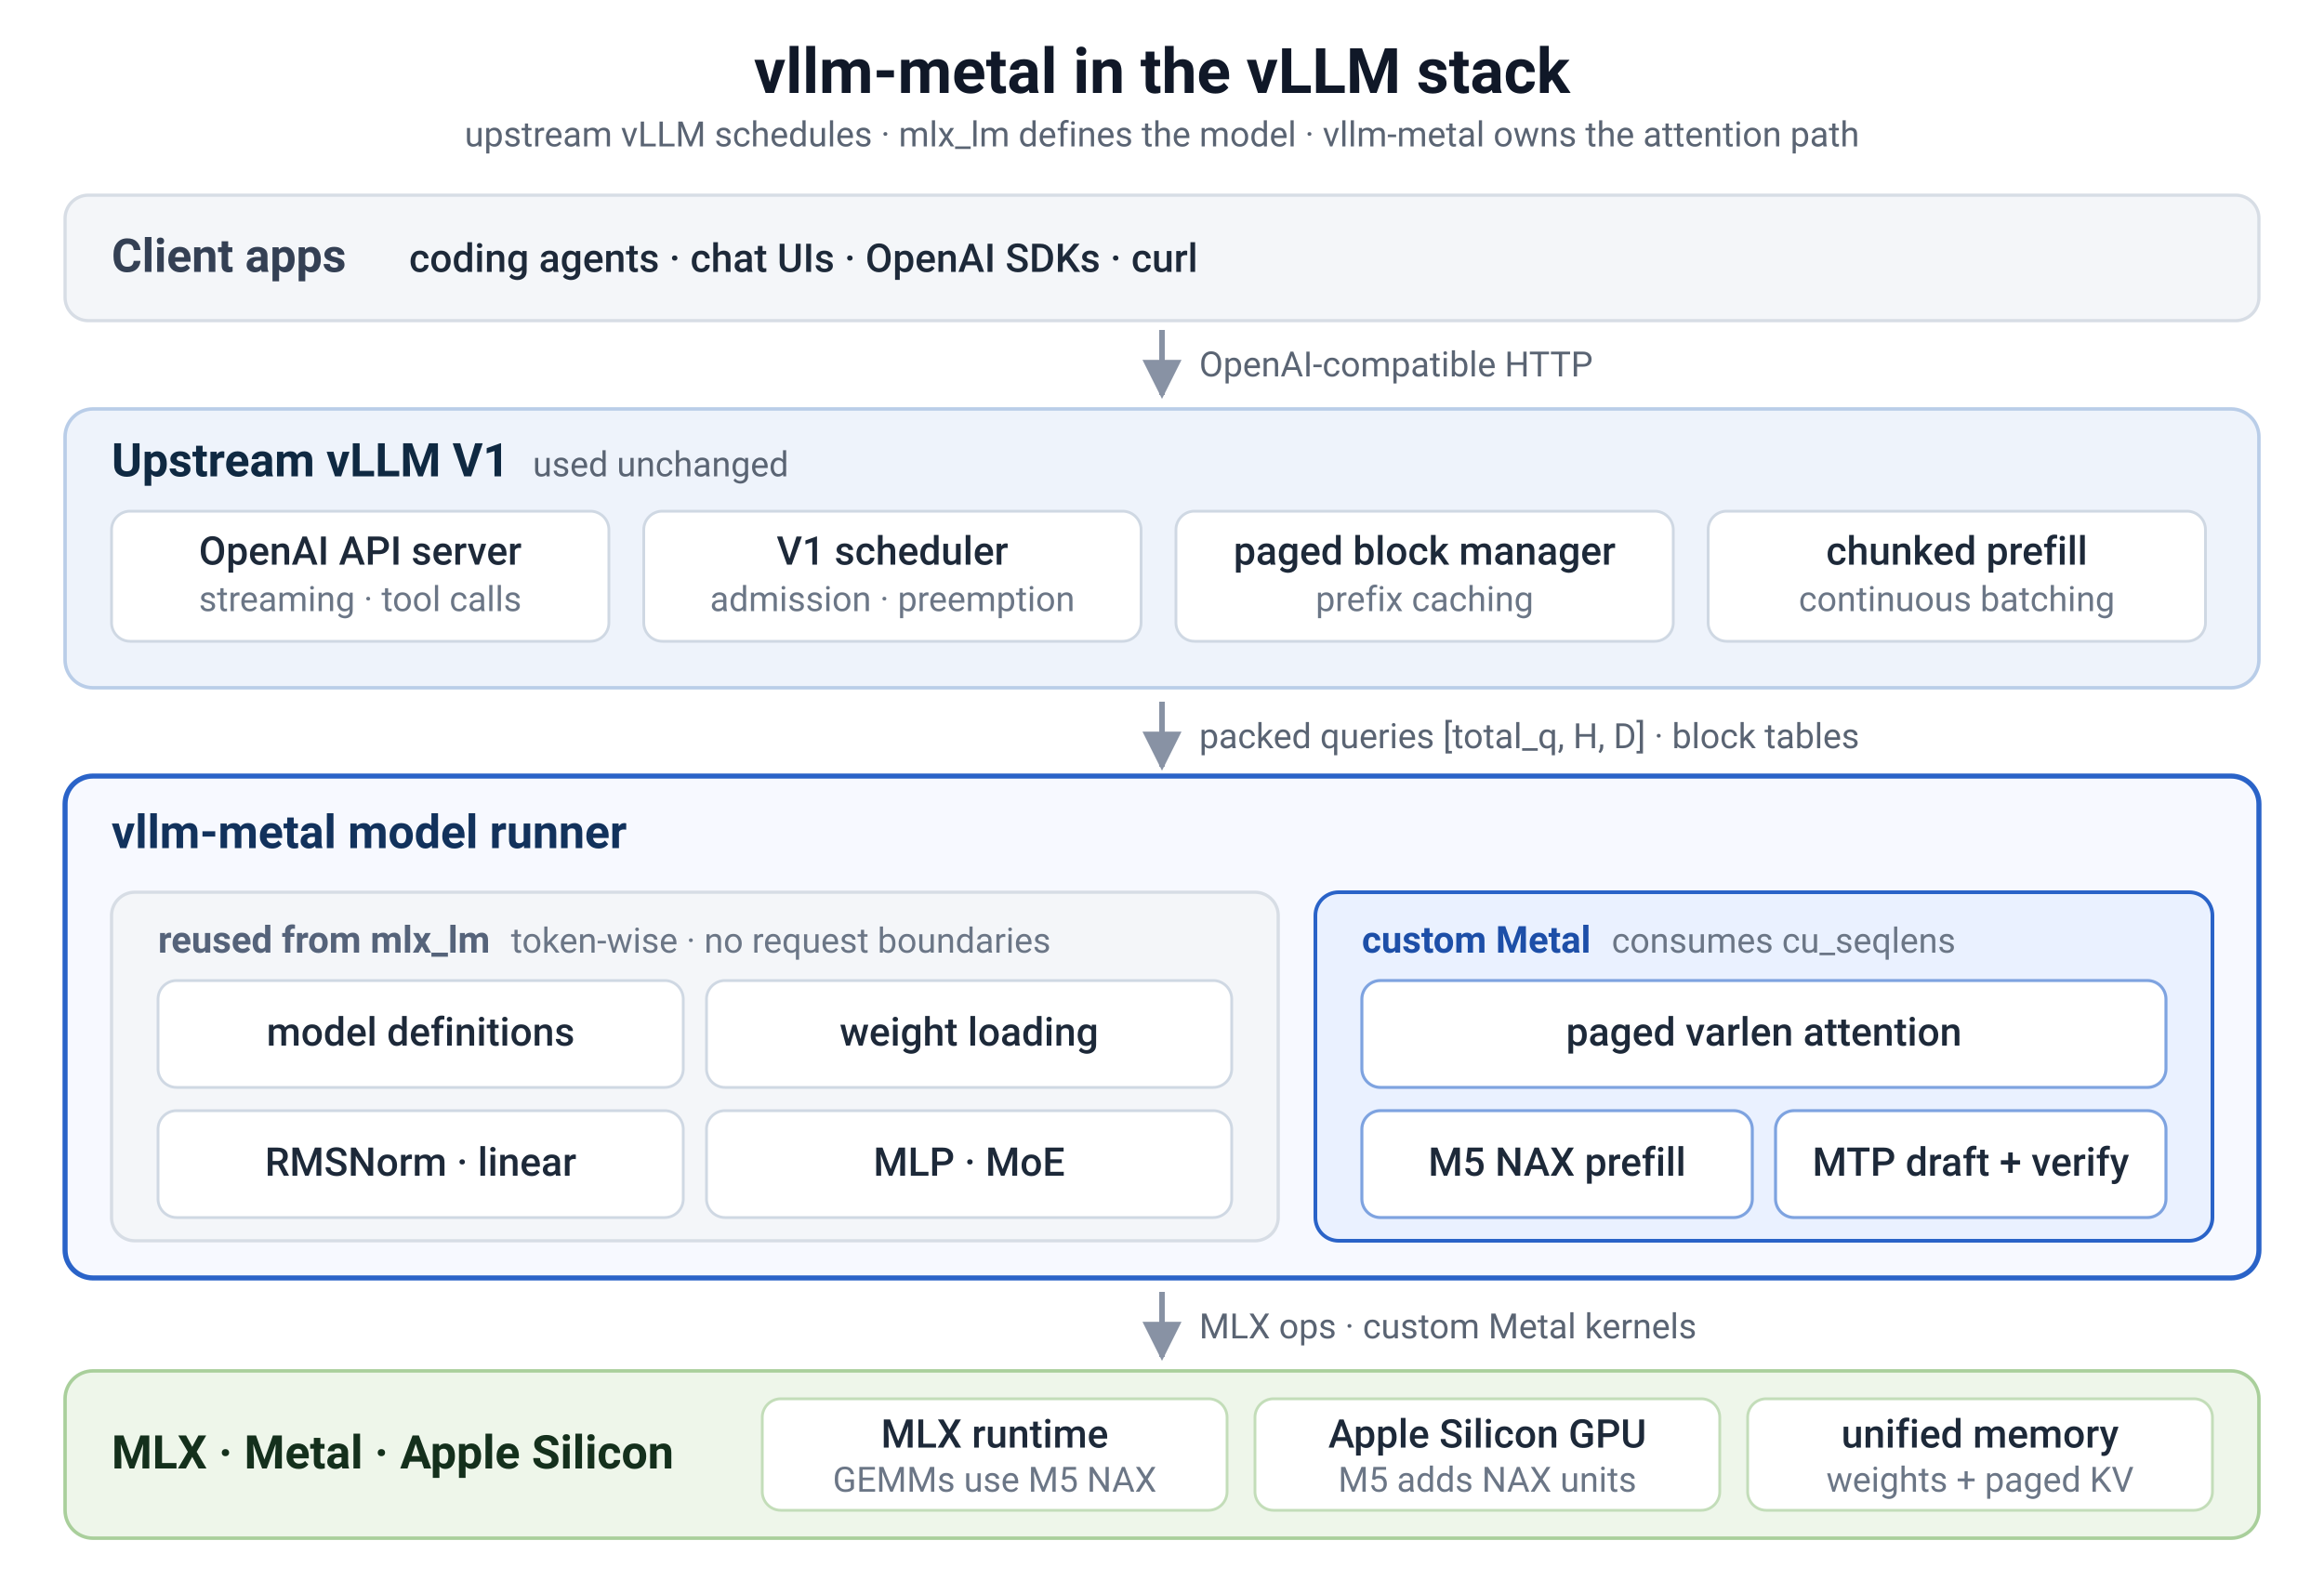
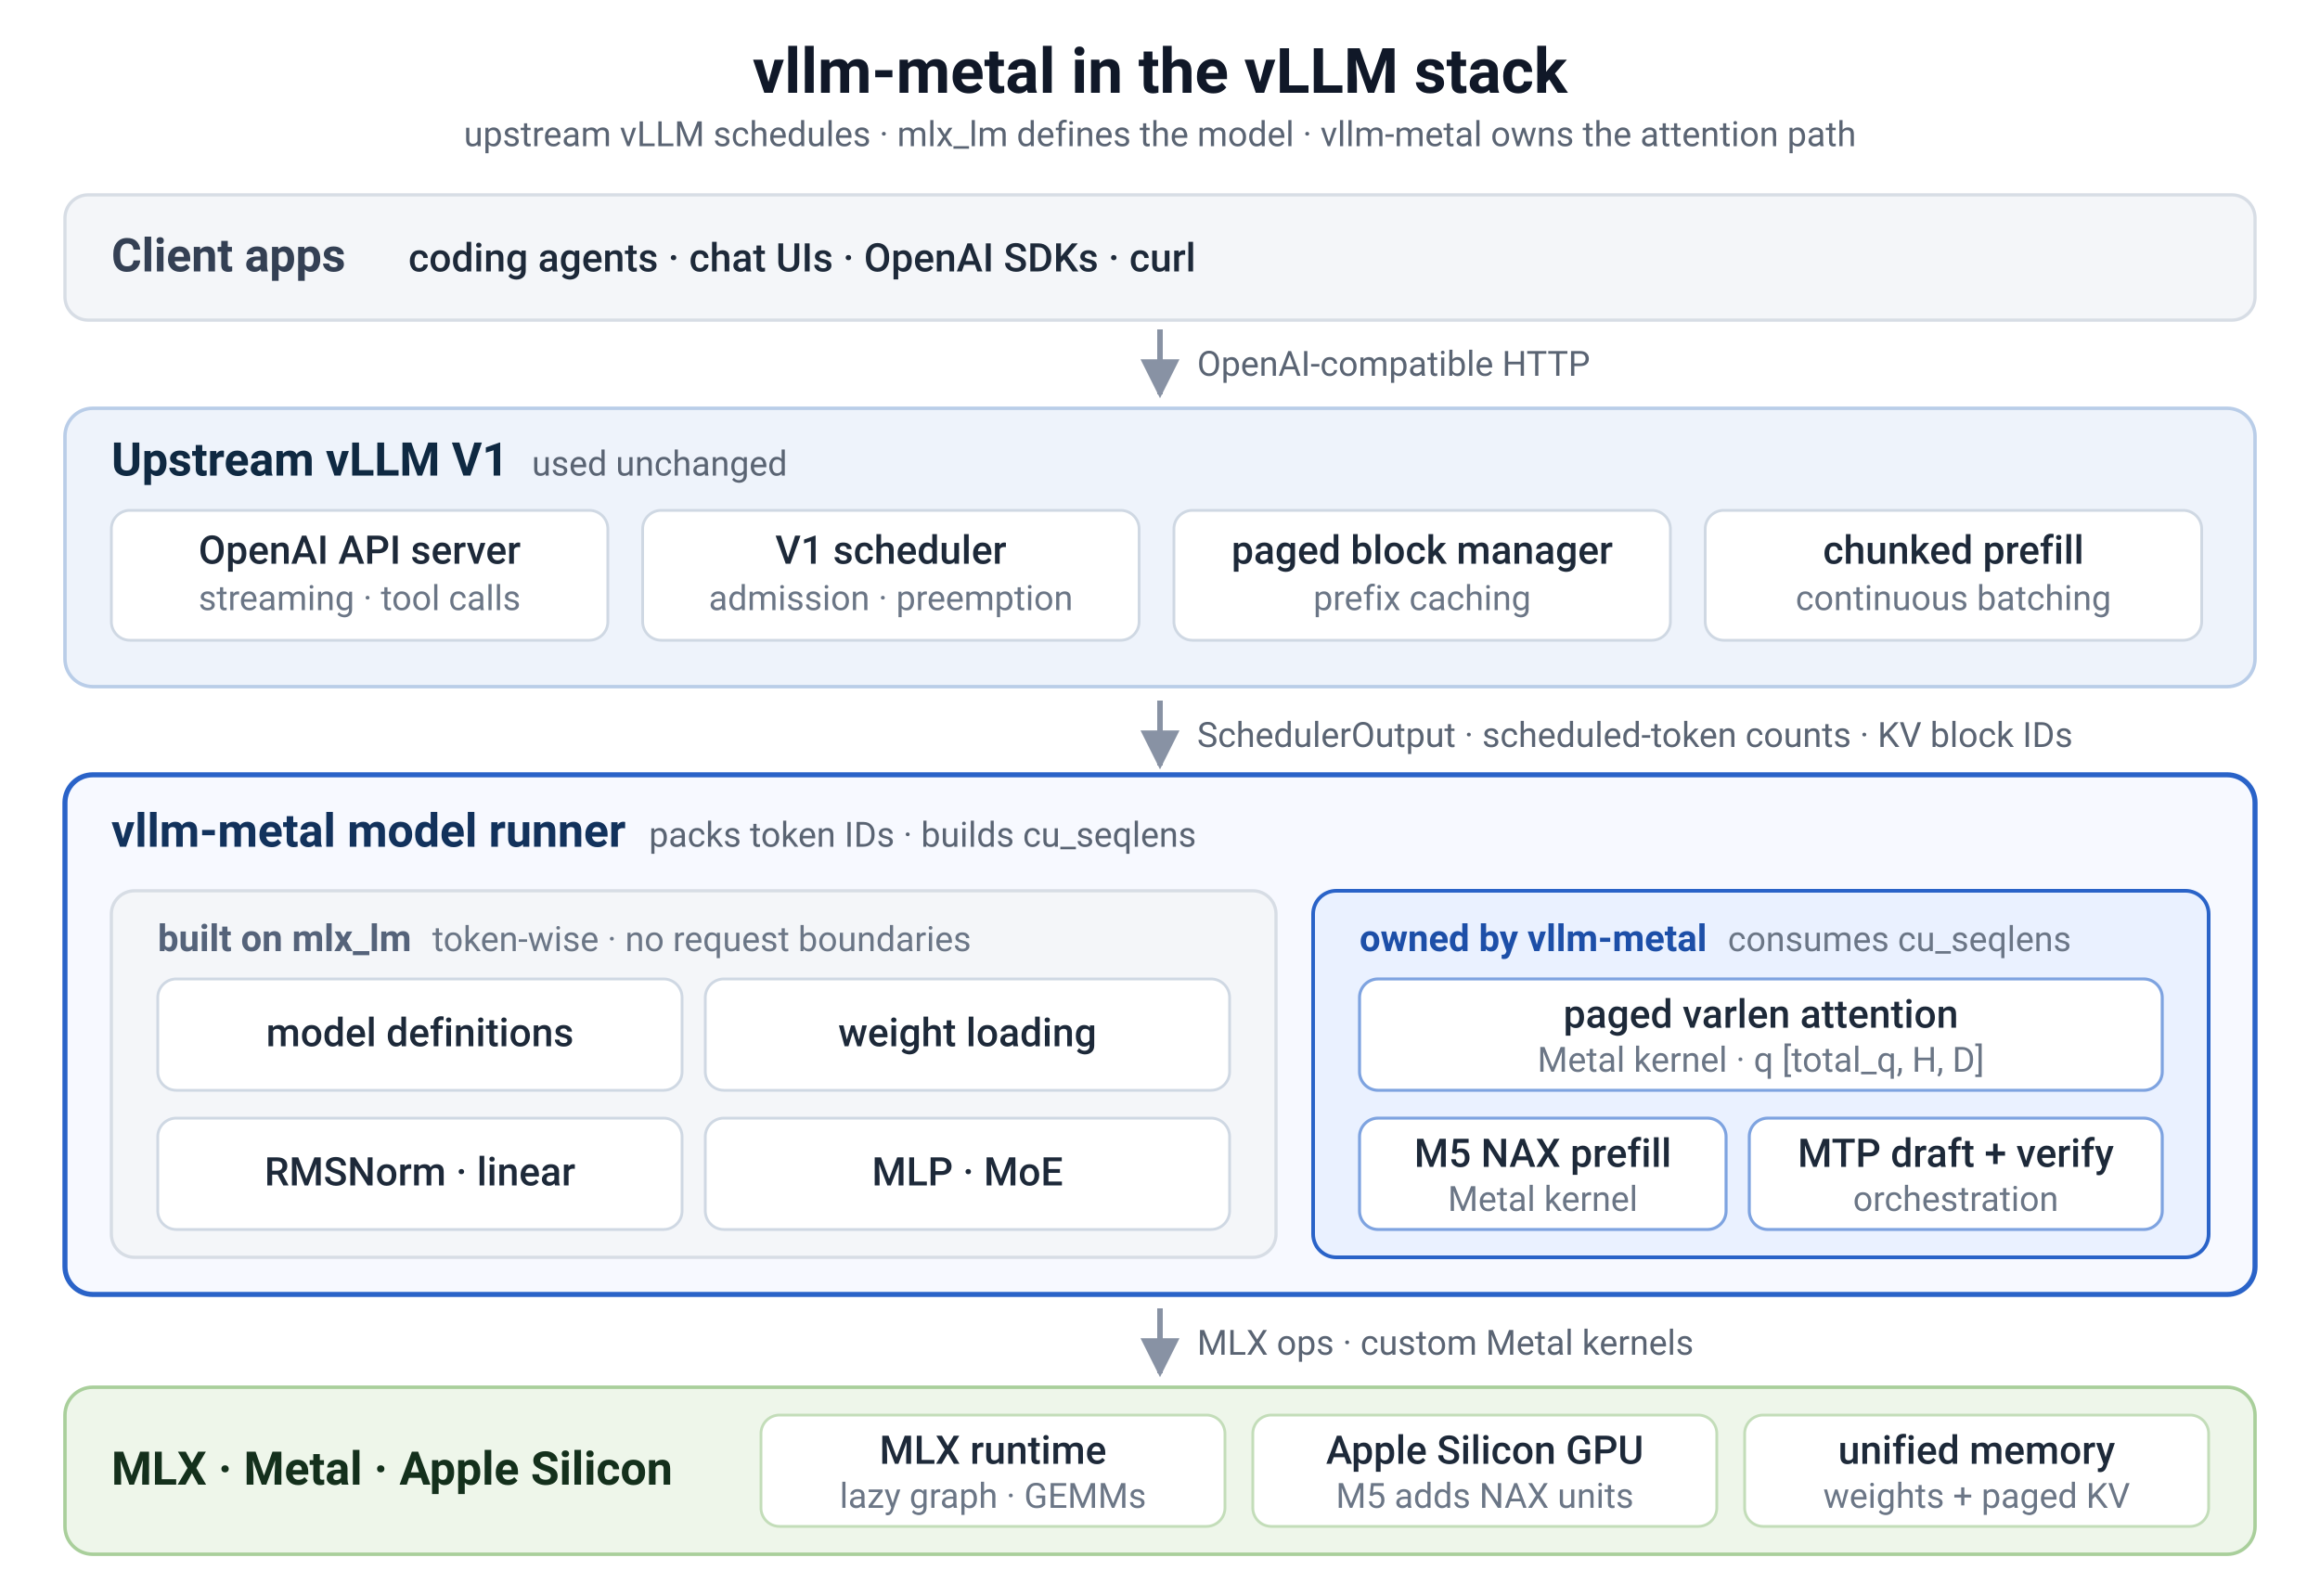
- <svg xmlns="http://www.w3.org/2000/svg" viewBox="0 0 1000 680" role="img" aria-labelledby="figTitle figDesc">
+ <svg xmlns="http://www.w3.org/2000/svg" viewBox="0 0 1000 688" role="img" aria-labelledby="figTitle figDesc">
  <style>
    .box { fill: #ffffff; stroke: #cfd8e3; stroke-width: 1.2; }
    .t   { font: 500 17px system-ui, -apple-system, "Segoe UI", Roboto, Helvetica, Arial, sans-serif; fill: #1d2939; }
    .t2  { font: 400 15px system-ui, -apple-system, "Segoe UI", Roboto, Helvetica, Arial, sans-serif; fill: #6b7686; }
    .band  { font: 700 20px system-ui, -apple-system, "Segoe UI", Roboto, Helvetica, Arial, sans-serif; }
    .panel { font: 700 16px system-ui, -apple-system, "Segoe UI", Roboto, Helvetica, Arial, sans-serif; }
    .note { font: 400 15px system-ui, -apple-system, "Segoe UI", Roboto, Helvetica, Arial, sans-serif; fill: #5a6473; }
    .h1  { font: 700 27px system-ui, -apple-system, "Segoe UI", Roboto, Helvetica, Arial, sans-serif; fill: #101828; }
  </style>
  <defs>
    <marker id="ar" viewBox="0 0 10 10" refX="9" refY="5" markerWidth="7" markerHeight="7" orient="auto">
      <path d="M0 0 L10 5 L0 10 z" fill="#8892a4" />
    </marker>
  </defs>
-   <rect x="0" y="0" width="1000" height="680" fill="#ffffff" />
+   <rect x="0" y="0" width="1000" height="688" fill="#ffffff" />
  <text class="h1" x="500" y="40" text-anchor="middle">vllm-metal in the vLLM stack</text>
  <text class="note" x="500" y="63" text-anchor="middle">upstream vLLM schedules · mlx_lm defines the model · vllm-metal owns the attention path</text>
  <rect x="28" y="84" width="944" height="54" rx="10" fill="#f4f6f9" stroke="#d7dde5" stroke-width="1.4" />
  <text class="band" x="48" y="117" fill="#344054">Client apps</text>
  <text class="t" x="176" y="117" fill="#5a6473">coding agents · chat UIs · OpenAI SDKs · curl</text>
  <line x1="500" y1="142" x2="500" y2="170" stroke="#8892a4" stroke-width="2.4" marker-end="url(#ar)" />
  <text class="note" x="516" y="162">OpenAI-compatible HTTP</text>
  <rect x="28" y="176" width="944" height="120" rx="12" fill="#eef3fb" stroke="#b9cde8" stroke-width="1.5" />
  <text class="band" x="48" y="205" fill="#0f2942">Upstream vLLM V1<tspan class="note" dx="10">used unchanged</tspan>
  </text>
  <rect class="box" x="48" y="220" width="214" height="56" rx="8" />
  <text class="t" x="155" y="243" text-anchor="middle">OpenAI API server</text>
  <text class="t2" x="155" y="263" text-anchor="middle">streaming · tool calls</text>
  <rect class="box" x="277" y="220" width="214" height="56" rx="8" />
  <text class="t" x="384" y="243" text-anchor="middle">V1 scheduler</text>
  <text class="t2" x="384" y="263" text-anchor="middle">admission · preemption</text>
  <rect class="box" x="506" y="220" width="214" height="56" rx="8" />
  <text class="t" x="613" y="243" text-anchor="middle">paged block manager</text>
  <text class="t2" x="613" y="263" text-anchor="middle">prefix caching</text>
  <rect class="box" x="735" y="220" width="214" height="56" rx="8" />
  <text class="t" x="842" y="243" text-anchor="middle">chunked prefill</text>
  <text class="t2" x="842" y="263" text-anchor="middle">continuous batching</text>
  <line x1="500" y1="302" x2="500" y2="330" stroke="#8892a4" stroke-width="2.4" marker-end="url(#ar)" />
-   <text class="note" x="516" y="322">packed queries [total_q, H, D] · block tables</text>
-   <rect x="28" y="334" width="944" height="216" rx="12" fill="#f7f9ff" stroke="#2a63c8" stroke-width="2.2" />
-   <text class="band" x="48" y="365" fill="#12325c">vllm-metal model runner</text>
-   <rect x="48" y="384" width="502" height="150" rx="10" fill="#f4f6f9" stroke="#d7dde5" stroke-width="1.4" />
-   <text class="panel" x="68" y="410" fill="#55637a">reused from mlx_lm<tspan class="t2" dx="9">token-wise · no request boundaries</tspan>
+   <text class="note" x="516" y="322">SchedulerOutput · scheduled-token counts · KV block IDs</text>
+   <rect x="28" y="334" width="944" height="224" rx="12" fill="#f7f9ff" stroke="#2a63c8" stroke-width="2.2" />
+   <text class="band" x="48" y="365" fill="#12325c">vllm-metal model runner<tspan class="note" dx="10">packs token IDs · builds cu_seqlens</tspan>
  </text>
-   <rect class="box" x="68" y="422" width="226" height="46" rx="8" />
-   <text class="t" x="181" y="450" text-anchor="middle">model definitions</text>
-   <rect class="box" x="304" y="422" width="226" height="46" rx="8" />
-   <text class="t" x="417" y="450" text-anchor="middle">weight loading</text>
-   <rect class="box" x="68" y="478" width="226" height="46" rx="8" />
-   <text class="t" x="181" y="506" text-anchor="middle">RMSNorm · linear</text>
-   <rect class="box" x="304" y="478" width="226" height="46" rx="8" />
-   <text class="t" x="417" y="506" text-anchor="middle">MLP · MoE</text>
-   <rect x="566" y="384" width="386" height="150" rx="10" fill="#eaf1ff" stroke="#2a63c8" stroke-width="1.6" />
-   <text class="panel" x="586" y="410" fill="#1d4fa8">custom Metal<tspan class="t2" dx="9">consumes cu_seqlens</tspan>
+   <rect x="48" y="384" width="502" height="158" rx="10" fill="#f4f6f9" stroke="#d7dde5" stroke-width="1.4" />
+   <text class="panel" x="68" y="410" fill="#55637a">built on mlx_lm<tspan class="t2" dx="9">token-wise · no request boundaries</tspan>
  </text>
-   <rect x="586" y="422" width="346" height="46" rx="8" fill="#ffffff" stroke="#7ea3e0" stroke-width="1.3" />
-   <text class="t" x="759" y="450" text-anchor="middle" fill="#12325c">paged varlen attention</text>
-   <rect x="586" y="478" width="168" height="46" rx="8" fill="#ffffff" stroke="#7ea3e0" stroke-width="1.3" />
-   <text class="t" x="670" y="506" text-anchor="middle" fill="#12325c">M5 NAX prefill</text>
-   <rect x="764" y="478" width="168" height="46" rx="8" fill="#ffffff" stroke="#7ea3e0" stroke-width="1.3" />
-   <text class="t" x="848" y="506" text-anchor="middle" fill="#12325c">MTP draft + verify</text>
-   <line x1="500" y1="556" x2="500" y2="584" stroke="#8892a4" stroke-width="2.4" marker-end="url(#ar)" />
-   <text class="note" x="516" y="576">MLX ops · custom Metal kernels</text>
-   <rect x="28" y="590" width="944" height="72" rx="12" fill="#eef6ea" stroke="#a9cf9b" stroke-width="1.5" />
-   <text class="band" x="48" y="632" fill="#14301c">MLX · Metal · Apple Silicon</text>
-   <rect x="328" y="602" width="200" height="48" rx="8" fill="#ffffff" stroke="#c3ddb9" stroke-width="1.2" />
-   <text class="t" x="428" y="623" text-anchor="middle">MLX runtime</text>
-   <text class="t2" x="428" y="642" text-anchor="middle">GEMMs use M5 NAX</text>
-   <rect x="540" y="602" width="200" height="48" rx="8" fill="#ffffff" stroke="#c3ddb9" stroke-width="1.2" />
-   <text class="t" x="640" y="623" text-anchor="middle">Apple Silicon GPU</text>
-   <text class="t2" x="640" y="642" text-anchor="middle">M5 adds NAX units</text>
-   <rect x="752" y="602" width="200" height="48" rx="8" fill="#ffffff" stroke="#c3ddb9" stroke-width="1.2" />
-   <text class="t" x="852" y="623" text-anchor="middle">unified memory</text>
-   <text class="t2" x="852" y="642" text-anchor="middle">weights + paged KV</text>
+   <rect class="box" x="68" y="422" width="226" height="48" rx="8" />
+   <text class="t" x="181" y="451" text-anchor="middle">model definitions</text>
+   <rect class="box" x="304" y="422" width="226" height="48" rx="8" />
+   <text class="t" x="417" y="451" text-anchor="middle">weight loading</text>
+   <rect class="box" x="68" y="482" width="226" height="48" rx="8" />
+   <text class="t" x="181" y="511" text-anchor="middle">RMSNorm · linear</text>
+   <rect class="box" x="304" y="482" width="226" height="48" rx="8" />
+   <text class="t" x="417" y="511" text-anchor="middle">MLP · MoE</text>
+   <rect x="566" y="384" width="386" height="158" rx="10" fill="#eaf1ff" stroke="#2a63c8" stroke-width="1.6" />
+   <text class="panel" x="586" y="410" fill="#1d4fa8">owned by vllm-metal<tspan class="t2" dx="9">consumes cu_seqlens</tspan>
+   </text>
+   <rect x="586" y="422" width="346" height="48" rx="8" fill="#ffffff" stroke="#7ea3e0" stroke-width="1.3" />
+   <text class="t" x="759" y="443" text-anchor="middle" fill="#12325c">paged varlen attention</text>
+   <text class="t2" x="759" y="462" text-anchor="middle">Metal kernel · q [total_q, H, D]</text>
+   <rect x="586" y="482" width="158" height="48" rx="8" fill="#ffffff" stroke="#7ea3e0" stroke-width="1.3" />
+   <text class="t" x="665" y="503" text-anchor="middle" fill="#12325c">M5 NAX prefill</text>
+   <text class="t2" x="665" y="522" text-anchor="middle">Metal kernel</text>
+   <rect x="754" y="482" width="178" height="48" rx="8" fill="#ffffff" stroke="#7ea3e0" stroke-width="1.3" />
+   <text class="t" x="843" y="503" text-anchor="middle" fill="#12325c">MTP draft + verify</text>
+   <text class="t2" x="843" y="522" text-anchor="middle">orchestration</text>
+   <line x1="500" y1="564" x2="500" y2="592" stroke="#8892a4" stroke-width="2.4" marker-end="url(#ar)" />
+   <text class="note" x="516" y="584">MLX ops · custom Metal kernels</text>
+   <rect x="28" y="598" width="944" height="72" rx="12" fill="#eef6ea" stroke="#a9cf9b" stroke-width="1.5" />
+   <text class="band" x="48" y="640" fill="#14301c">MLX · Metal · Apple Silicon</text>
+   <rect x="328" y="610" width="200" height="48" rx="8" fill="#ffffff" stroke="#c3ddb9" stroke-width="1.2" />
+   <text class="t" x="428" y="631" text-anchor="middle">MLX runtime</text>
+   <text class="t2" x="428" y="650" text-anchor="middle">lazy graph · GEMMs</text>
+   <rect x="540" y="610" width="200" height="48" rx="8" fill="#ffffff" stroke="#c3ddb9" stroke-width="1.2" />
+   <text class="t" x="640" y="631" text-anchor="middle">Apple Silicon GPU</text>
+   <text class="t2" x="640" y="650" text-anchor="middle">M5 adds NAX units</text>
+   <rect x="752" y="610" width="200" height="48" rx="8" fill="#ffffff" stroke="#c3ddb9" stroke-width="1.2" />
+   <text class="t" x="852" y="631" text-anchor="middle">unified memory</text>
+   <text class="t2" x="852" y="650" text-anchor="middle">weights + paged KV</text>
</svg>
